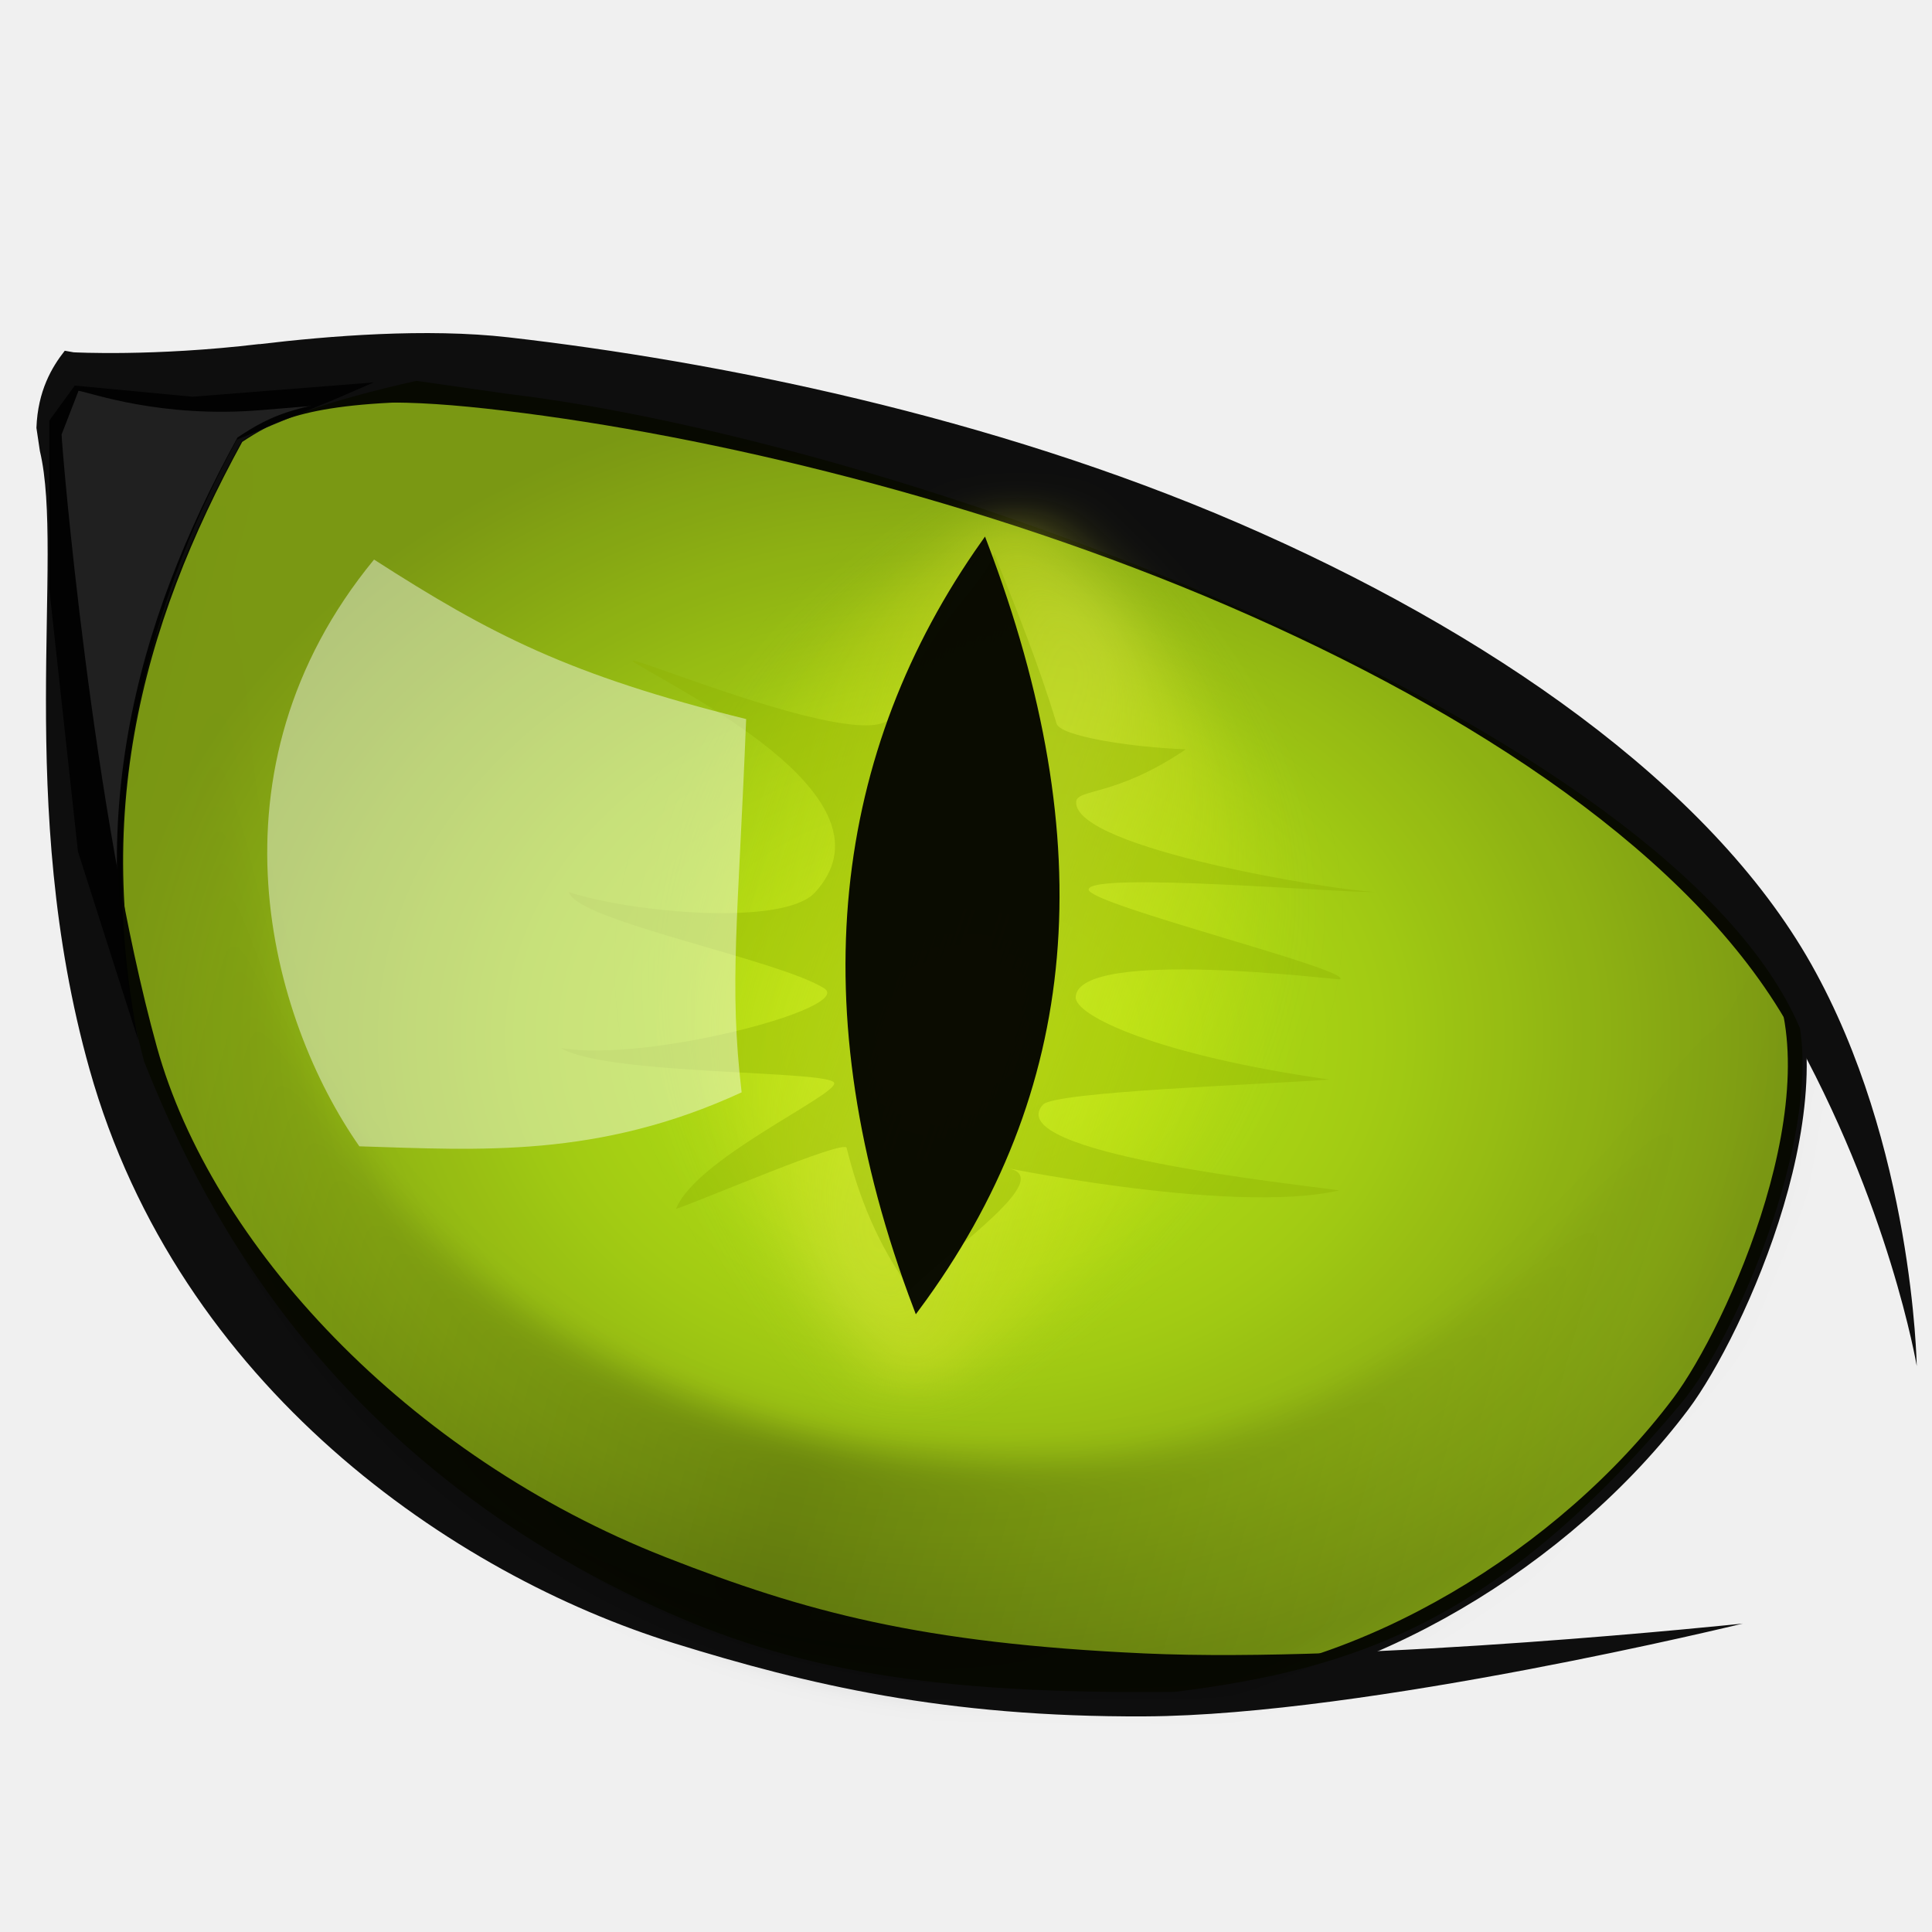
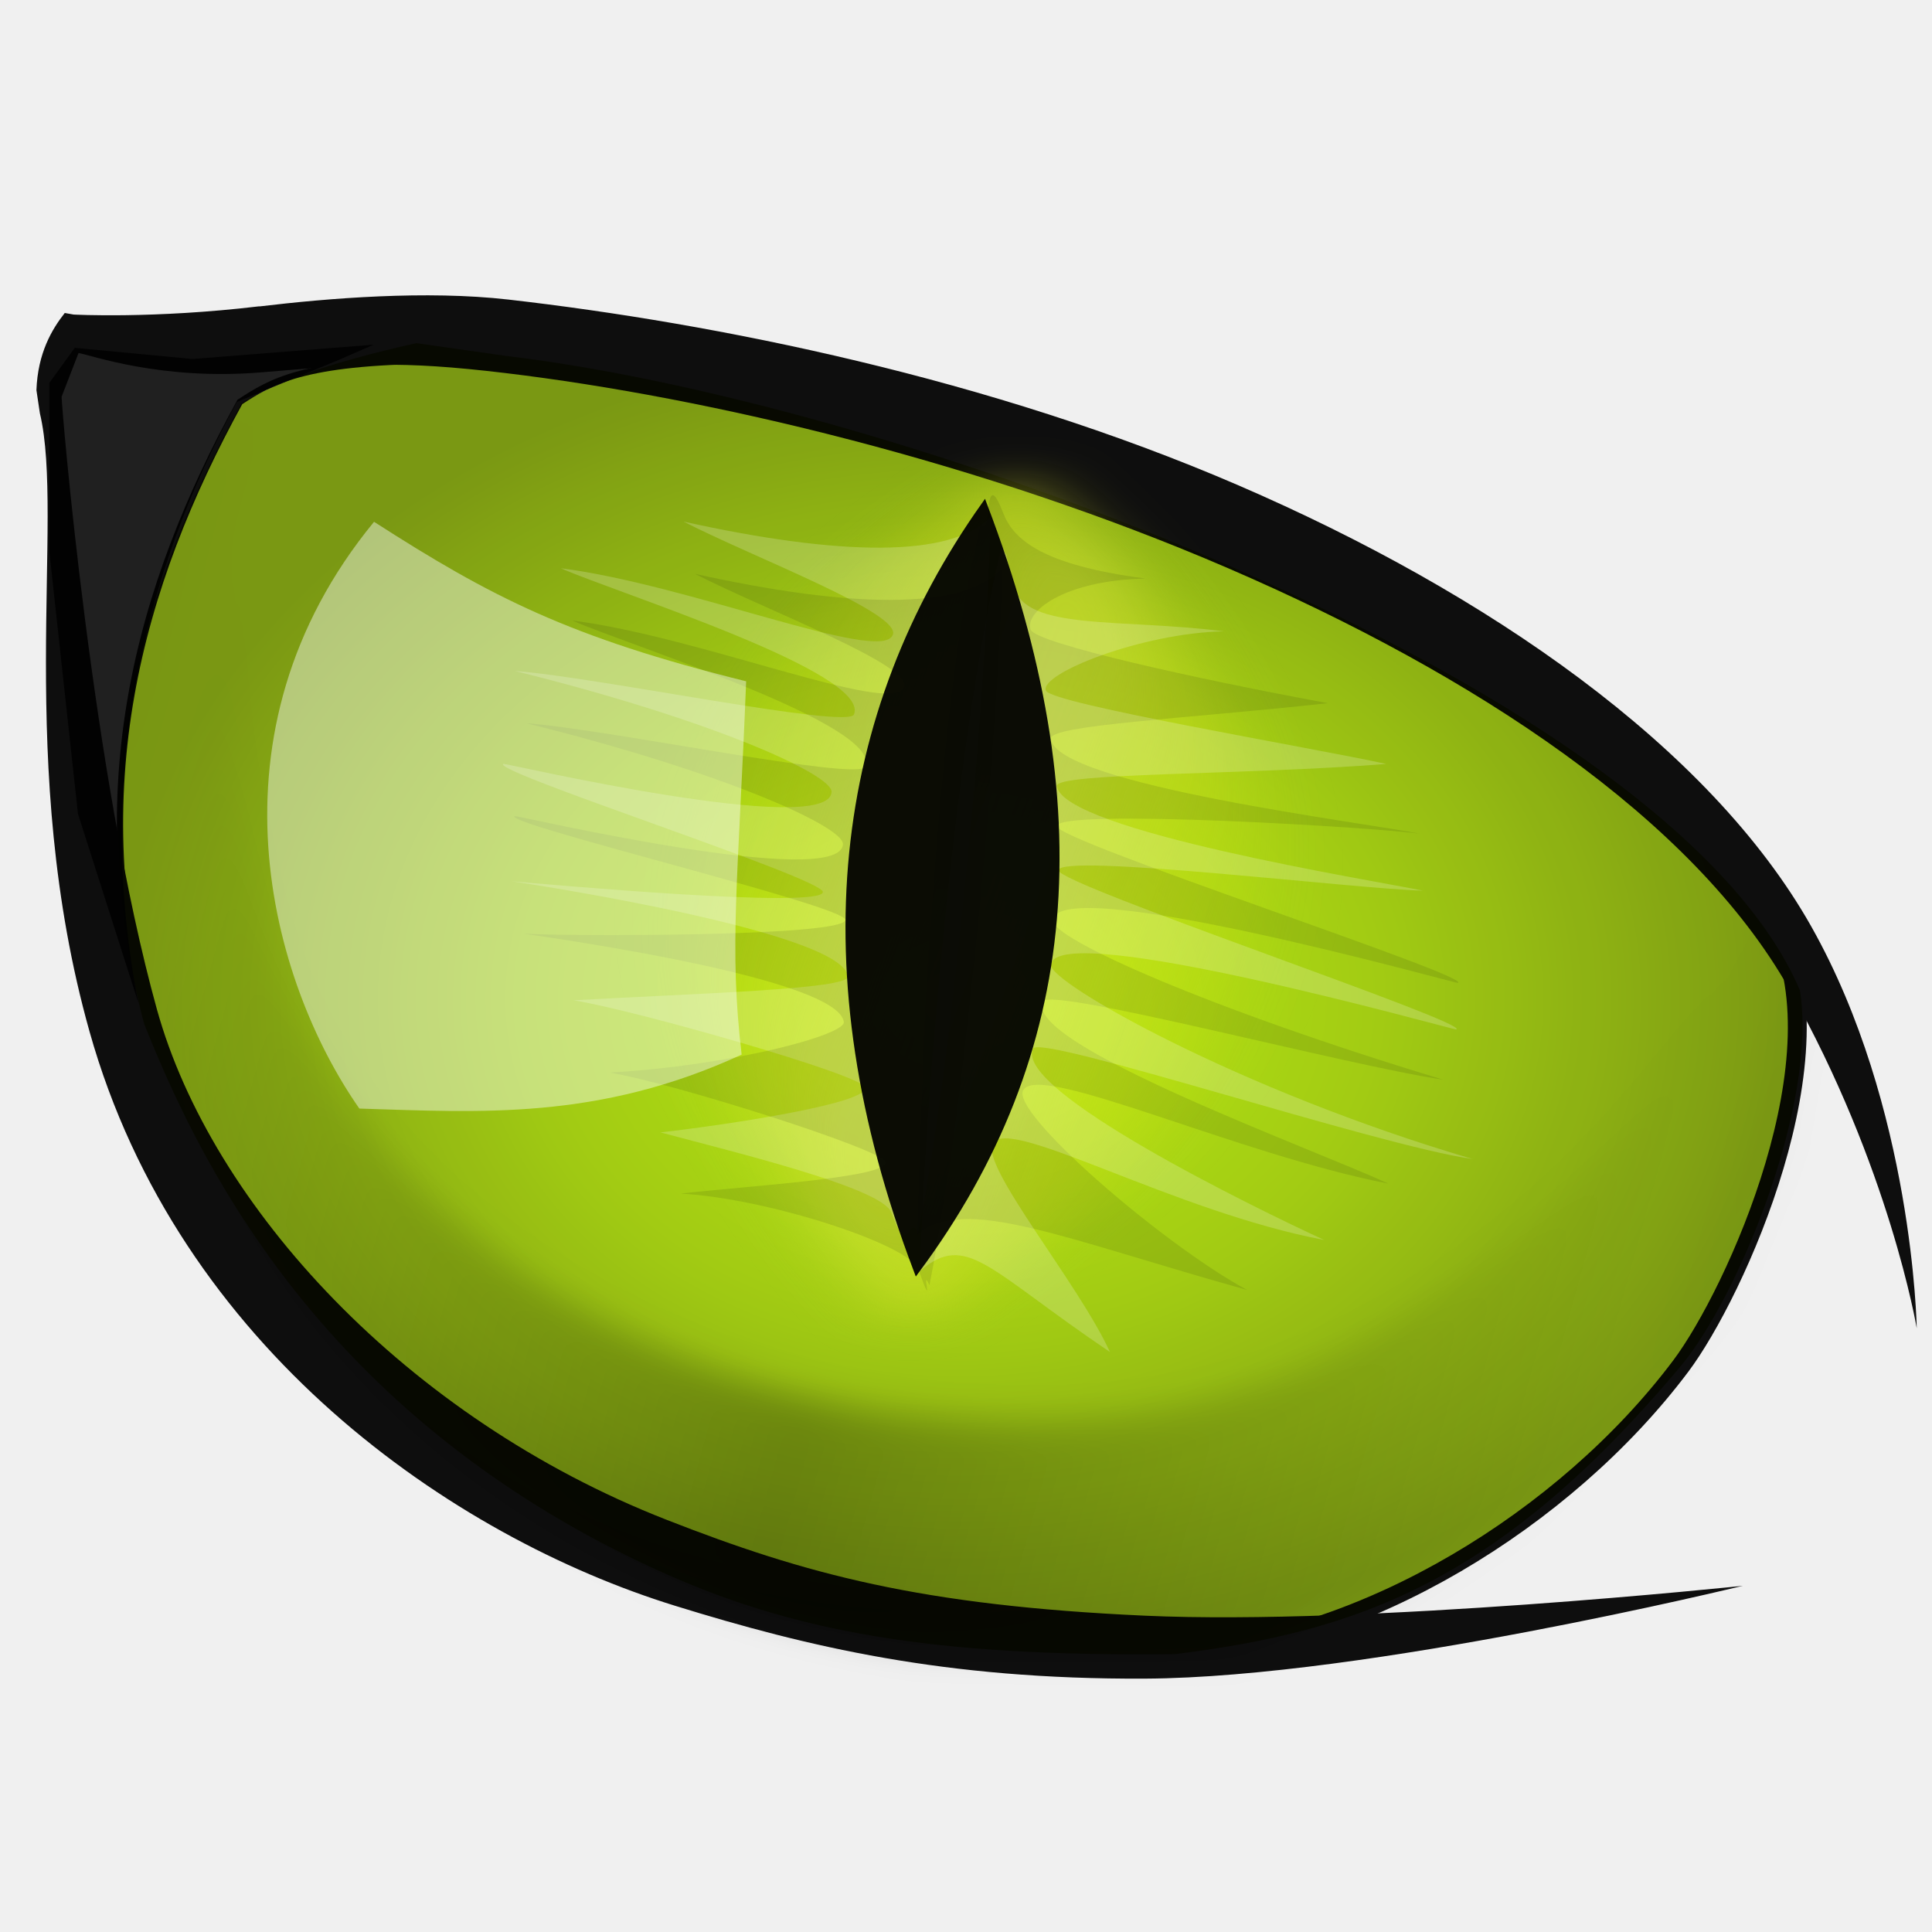
<svg xmlns="http://www.w3.org/2000/svg" xmlns:xlink="http://www.w3.org/1999/xlink" version="1.1" width="48" height="48" id="svg2" style="enable-background:new">
  <defs id="defs4">
    <linearGradient id="linearGradient5337">
      <stop id="stop5339" style="stop-color:#000000;stop-opacity:1" offset="0" />
      <stop id="stop5343" style="stop-color:#000000;stop-opacity:0" offset="1" />
    </linearGradient>
    <linearGradient id="linearGradient5329">
      <stop id="stop5331" style="stop-color:#89b300;stop-opacity:1" offset="0" />
      <stop id="stop5333" style="stop-color:#7fa600;stop-opacity:1" offset="0.43" />
      <stop id="stop5335" style="stop-color:#587300;stop-opacity:1" offset="1" />
    </linearGradient>
    <linearGradient id="linearGradient5212">
      <stop id="stop5214" style="stop-color:#b6ea00;stop-opacity:1" offset="0" />
      <stop id="stop5220" style="stop-color:#9bc800;stop-opacity:1" offset="0.5" />
      <stop id="stop5216" style="stop-color:#709000;stop-opacity:1" offset="1" />
    </linearGradient>
    <linearGradient id="linearGradient5173">
      <stop id="stop5175" style="stop-color:#e1e944;stop-opacity:1" offset="0" />
      <stop id="stop5177" style="stop-color:#eeee00;stop-opacity:0" offset="1" />
    </linearGradient>
    <filter color-interpolation-filters="sRGB" id="filter5181">
      <feBlend in2="BackgroundImage" mode="multiply" id="feBlend5183" />
    </filter>
-     <radialGradient cx="340.475" cy="396.345" r="133.725" fx="340.475" fy="396.345" id="radialGradient5218" xlink:href="#linearGradient5212" gradientUnits="userSpaceOnUse" gradientTransform="matrix(0.1564377,0,0,0.1218068,-29.39942,981.8356)" />
+     <radialGradient cx="340.475" cy="396.345" r="133.725" fx="340.475" fy="396.345" id="radialGradient5218" xlink:href="#linearGradient5212" gradientUnits="userSpaceOnUse" gradientTransform="matrix(0.1564377,0,0,0.1218068,-29.39942,980.8981)" />
    <linearGradient x1="343.05" y1="393.014" x2="364.097" y2="396.178" id="linearGradient5249" xlink:href="#linearGradient5173" gradientUnits="userSpaceOnUse" spreadMethod="reflect" />
    <filter color-interpolation-filters="sRGB" id="filter5181-0">
      <feBlend in2="BackgroundImage" mode="multiply" id="feBlend5183-7" />
    </filter>
    <filter color-interpolation-filters="sRGB" id="filter5368">
      <feGaussianBlur id="feGaussianBlur5370" stdDeviation="2.65" />
    </filter>
    <linearGradient x1="327.361" y1="419.502" x2="447.931" y2="452.837" id="linearGradient5390" xlink:href="#linearGradient5337" gradientUnits="userSpaceOnUse" gradientTransform="translate(-180,491.4286)" spreadMethod="reflect" />
    <filter x="-0.157" y="-0.044" width="1.315" height="1.089" color-interpolation-filters="sRGB" id="filter5396">
      <feGaussianBlur id="feGaussianBlur5398" stdDeviation="2.335" />
    </filter>
    <linearGradient x1="343.05" y1="393.014" x2="364.097" y2="396.178" id="linearGradient5249-6" xlink:href="#linearGradient5173-0" gradientUnits="userSpaceOnUse" spreadMethod="reflect" />
    <linearGradient id="linearGradient5173-0">
      <stop id="stop5175-6" style="stop-color:#e1e944;stop-opacity:1" offset="0" />
      <stop id="stop5177-9" style="stop-color:#eeee00;stop-opacity:0" offset="1" />
    </linearGradient>
  </defs>
  <g transform="translate(0,-1004.362)" id="layer4" style="opacity:0.92;display:inline">
-     <path d="m 10.344,1013.824 c -2.242,0.5 -3.577,1.001 -4.346,1.501 -2.522,4.599 -3.96,9.578 -2.419,15.407 1.244,3.103 4.175,9.633 12.682,13.545 3.408,1.567 6.864,2.186 12.93,2.119 4.475,-0.561 8.023,-1.736 12.567,-7.157 1.422,-1.697 3.405,-6.504 2.962,-9.332 -3.165,-7.456 -21.941,-14.542 -32.124,-15.762 z" id="path5142-0" style="fill:url(#radialGradient5218);fill-opacity:1;stroke:none" />
-     <path d="m 29.906,888.448 -9.596,-30.052 -4.546,-41.669 0,-26.769 4.041,-5.556 18.688,1.768 28.789,-2.273 -5.808,2.525 -15.91,6.566 C 30.254,820.988 23.007,853.298 29.906,888.448 z" transform="matrix(0.1564377,0,0,0.1564377,-1.240625,891.2319)" id="path5185" style="opacity:0.94;fill:#000000;stroke:none;display:inline;filter:url(#filter5181)" />
+     <path d="m 10.344,1012.887 c -2.242,0.5 -3.577,1.001 -4.346,1.501 -2.522,4.599 -3.96,9.578 -2.419,15.407 1.244,3.103 4.175,9.633 12.682,13.545 3.408,1.567 6.864,2.186 12.93,2.119 4.475,-0.561 8.023,-1.736 12.567,-7.157 1.422,-1.697 3.405,-6.504 2.962,-9.332 -3.165,-7.456 -21.941,-14.542 -32.124,-15.762 z" id="path5142-0" style="fill:url(#radialGradient5218);fill-opacity:1;stroke:none" />
+     <path d="m 29.906,888.448 -9.596,-30.052 -4.546,-41.669 0,-26.769 4.041,-5.556 18.688,1.768 28.789,-2.273 -5.808,2.525 -15.91,6.566 C 30.254,820.988 23.007,853.298 29.906,888.448 z" transform="matrix(0.1564377,0,0,0.1564377,-1.240625,890.2944)" id="path5185" style="opacity:0.94;fill:#000000;stroke:none;display:inline;filter:url(#filter5181)" />
  </g>
  <g transform="translate(0,-1004.362)" id="layer3" style="opacity:0.94;display:inline;filter:url(#filter5181)">
-     <path d="m 6.444,1012.91 c -2.634,0.314 -4.615,0.205 -4.615,0.205 l -0.22,-0.039 c -0.321,0.407 -0.67,0.996 -0.704,1.917 l 0.086,0.575 c 0.62,2.59 -0.629,8.738 1.234,15.363 2.215,7.878 9.026,12.554 14.534,14.26 3.3,1.022 6.706,1.838 11.689,1.814 5.53,-0.027 14.851,-2.306 14.851,-2.306 0,0 -9.366,0.991 -14.86,0.742 -5.565,-0.253 -8.435,-1.034 -11.888,-2.386 -6.457,-2.527 -11.296,-7.794 -12.652,-12.676 -1.604,-5.774 -2.374,-15.022 -2.368,-15.223 l 0.42,-1.085 c 0.302,0.046 2.045,0.688 4.542,0.48 2.446,-0.204 3.39,-0.303 6.067,0.018 5.055,0.606 11.842,2.211 17.956,4.85 6.114,2.639 11.546,6.216 13.938,10.452 2.496,4.422 3.167,8.43 3.167,8.43 0,0 -0.086,-5.493 -2.624,-9.989 -2.515,-4.456 -8.053,-8.288 -14.231,-10.955 -6.178,-2.667 -13.001,-4.027 -18.132,-4.614 -2.046,-0.234 -4.472,-0.035 -6.189,0.17 z" id="path3838" style="font-size:medium;font-style:normal;font-variant:normal;font-weight:normal;font-stretch:normal;text-indent:0;text-align:start;text-decoration:none;line-height:normal;letter-spacing:normal;word-spacing:normal;text-transform:none;direction:ltr;block-progression:tb;writing-mode:lr-tb;text-anchor:start;baseline-shift:baseline;color:#000000;fill:#000000;fill-opacity:1;stroke:none;stroke-width:4;marker:none;visibility:visible;display:inline;overflow:visible;enable-background:accumulate;font-family:Sans;-inkscape-font-specification:Sans" />
-     <path d="m 29.386,1046.378 c 4.488,-0.285 9.498,-3.312 12.372,-7.138 1.354,-1.802 4.083,-7.81 2.321,-10.997" id="path5140" style="fill:none;stroke:#000000;stroke-width:0.469;stroke-linecap:butt;stroke-linejoin:miter;stroke-miterlimit:4;stroke-opacity:1;stroke-dasharray:none" />
-     <path d="m 10.818,1014.259 c -3.309,0.026 -4.09,0.527 -4.859,1.027 -2.522,4.599 -3.92,9.618 -2.252,15.684" id="path5142" style="fill:none;stroke:#000000;stroke-width:0.156px;stroke-linecap:butt;stroke-linejoin:miter;stroke-opacity:1" />
+     <path d="m 6.444,1011.972 c -2.634,0.314 -4.615,0.205 -4.615,0.205 l -0.22,-0.039 c -0.321,0.407 -0.67,0.996 -0.704,1.917 l 0.086,0.575 c 0.62,2.59 -0.629,8.738 1.234,15.363 2.215,7.878 9.026,12.554 14.534,14.26 3.3,1.022 6.706,1.838 11.689,1.814 5.53,-0.027 14.851,-2.306 14.851,-2.306 0,0 -9.366,0.991 -14.86,0.742 -5.565,-0.253 -8.435,-1.034 -11.888,-2.386 -6.457,-2.527 -11.296,-7.794 -12.652,-12.676 -1.604,-5.774 -2.374,-15.022 -2.368,-15.223 l 0.42,-1.085 c 0.302,0.046 2.045,0.688 4.542,0.48 2.446,-0.204 3.39,-0.303 6.067,0.018 5.055,0.606 11.842,2.211 17.956,4.85 6.114,2.639 11.546,6.216 13.938,10.452 2.496,4.422 3.167,8.43 3.167,8.43 0,0 -0.086,-5.493 -2.624,-9.989 -2.515,-4.456 -8.053,-8.288 -14.231,-10.955 -6.178,-2.667 -13.001,-4.027 -18.132,-4.614 -2.046,-0.234 -4.472,-0.035 -6.189,0.17 z" id="path3838" style="font-size:medium;font-style:normal;font-variant:normal;font-weight:normal;font-stretch:normal;text-indent:0;text-align:start;text-decoration:none;line-height:normal;letter-spacing:normal;word-spacing:normal;text-transform:none;direction:ltr;block-progression:tb;writing-mode:lr-tb;text-anchor:start;baseline-shift:baseline;color:#000000;fill:#000000;fill-opacity:1;stroke:none;stroke-width:4;marker:none;visibility:visible;display:inline;overflow:visible;enable-background:accumulate;font-family:Sans;-inkscape-font-specification:Sans" />
+     <path d="m 29.386,1045.44 c 4.488,-0.285 9.498,-3.312 12.372,-7.138 1.354,-1.802 4.083,-7.81 2.321,-10.997" id="path5140" style="fill:none;stroke:#000000;stroke-width:0.469;stroke-linecap:butt;stroke-linejoin:miter;stroke-miterlimit:4;stroke-opacity:1;stroke-dasharray:none" />
+     <path d="m 10.818,1013.322 c -3.309,0.026 -4.09,0.527 -4.859,1.027 -2.522,4.599 -3.92,9.618 -2.252,15.684" id="path5142" style="fill:none;stroke:#000000;stroke-width:0.156px;stroke-linecap:butt;stroke-linejoin:miter;stroke-opacity:1" />
  </g>
  <g transform="translate(0,-1004.362)" id="layer5" style="display:inline">
-     <path d="m 339.299,453.095 c 32.734,-45.539 24.56,-88.546 7.212,-126.491 -28.092,36.052 -23.882,82.842 -7.212,126.491 z" transform="matrix(0.3996977,0,0,0.176573,-113.1294,959.1947)" id="path5144-3" style="opacity:0.512;fill:url(#linearGradient5249);fill-opacity:1;stroke:none;display:inline;filter:url(#filter5396)" />
+     <path d="m 339.299,453.095 c 32.734,-45.539 24.56,-88.546 7.212,-126.491 -28.092,36.052 -23.882,82.842 -7.212,126.491 z" transform="matrix(0.3996977,0,0,0.1700556,-113.1294,960.3859)" id="path5144-3" style="opacity:0.512;fill:url(#linearGradient5249);fill-opacity:1;stroke:none;display:inline;filter:url(#filter5396)" />
  </g>
-   <g id="layer10">
-     <path d="m 339.299,453.095 c 3.59,-7.132 12.475,-19.125 8.502,-20.806 -2.815,-1.191 18.927,8.185 28.457,3.75 -3.837,-1.108 -29.372,-6.42 -25.531,-14.746 1.025,-2.222 18.689,-3.415 24.681,-4.295 -14.829,-4.188 -21.961,-10.996 -21.87,-14.186 0.243,-8.575 22.681,-2.863 22.796,-3.039 1.065,-1.633 -21.674,-12.874 -21.68,-15.42 -0.007,-3.16 22.193,0.678 24.651,0.396 -3.075,-0.13 -25.874,-7.41 -25.727,-15.432 0.043,-2.353 3.386,-0.85 9.456,-9.068 -4.703,-0.342 -10.816,-2.229 -11.144,-4.411 -1.533,-10.173 -3.524,-19.935 -5.379,-29.233 -0.961,5.819 -5.601,12.172 -8.794,27.768 -1.585,7.742 -25.347,-12.778 -22.063,-8.839 5.122,6.143 22.671,23.597 15.393,39.342 -2.667,5.769 -15.592,3.529 -21.198,-0.08 0.62,4.879 18.09,11.586 22,16.516 2.687,3.388 -15.373,12.829 -22.691,10.26 3.852,4.768 23.397,3.771 23.562,6.031 0.158,2.169 -11.948,13.018 -13.639,21.621 2.366,-1.573 14.519,-12.024 14.71,-10.482 1.056,8.523 2.718,16.801 5.509,24.354 z" transform="matrix(0.2881749,0,0,0.1445892,-75.15549,-33.47201)" id="path5144-3-3" style="opacity:0.381;fill:#8eb000;fill-opacity:1;stroke:none;display:inline;enable-background:new" />
+   <g id="layer10" style="display:inline">
+     <path d="m 22.794,30.675 c 1.156,-1.002 3.658,0.112 8.193,1.375 -2.105,-1.135 -5.928,-4.446 -5.56,-4.972 0.411,-0.686 5.324,1.601 9.061,2.328 -1.717,-0.811 -9.073,-3.463 -8.577,-4.523 0.177,-0.379 7.595,1.601 9.944,1.941 -5.815,-1.757 -9.732,-3.507 -9.697,-3.958 0.095,-1.214 10.015,1.571 10.06,1.554 0.418,-0.152 -9.958,-3.526 -9.96,-3.893 -0.003,-0.455 8.061,0.038 9.025,0.189 -1.206,-0.258 -9.022,-1.212 -9.177,-2.358 -0.047,-0.346 3.335,-0.498 6.885,-0.888 -3.17,-0.581 -7.255,-1.485 -7.383,-1.825 -0.163,-0.428 0.795,-1.228 2.853,-1.271 -2.579,-0.337 -3.285,-0.974 -3.539,-1.633 -0.505,-1.312 -0.277,0.794 -0.551,0.236 -1.21,5.152 -1.515,14.342 -1.578,17.699 z" id="path5144-3-3" style="opacity:0.1;fill:#000000;fill-opacity:1;stroke:none;display:inline;enable-background:new" />
+     <path d="m 24.611,12.838 c -0.97,1.038 -3.788,0.971 -7.631,0.12 1.788,0.915 5.5,2.305 5.193,2.832 -0.342,0.682 -5.075,-1.27 -8.24,-1.672 1.458,0.638 7.696,2.589 7.284,3.632 -0.147,0.373 -6.432,-0.936 -8.421,-1.079 4.929,1.221 7.89,2.576 7.864,3.006 -0.071,1.158 -8.115,-0.719 -8.153,-0.7 -0.352,0.176 7.932,2.837 7.937,3.184 0.006,0.431 -6.914,-0.196 -7.73,-0.266 1.021,0.153 8.215,1.289 8.354,2.363 0.042,0.324 -3.814,0.424 -6.816,0.594 1.562,0.253 7.129,1.846 7.24,2.158 0.141,0.393 -3.344,0.925 -5.084,1.124 1.906,0.509 5.517,1.384 5.736,1.989 0.437,1.205 0.429,-0.001 0.664,0.506 0.984,-4.977 1.772,-14.604 1.8,-17.792 z" id="path5144-3-3-3" style="opacity:0.2;fill:#ffffff;fill-opacity:1;stroke:none;display:inline;enable-background:new" />
+     <path d="m 24.894,14.136 c -0.97,1.038 -3.788,0.971 -7.631,0.12 1.788,0.915 5.5,2.305 5.193,2.832 -0.342,0.682 -5.075,-1.27 -8.24,-1.672 1.458,0.638 7.696,2.589 7.284,3.632 -0.147,0.373 -6.432,-0.936 -8.421,-1.079 4.929,1.221 7.89,2.576 7.864,3.006 -0.071,1.158 -8.115,-0.719 -8.153,-0.7 -0.352,0.176 8.209,2.229 8.213,2.577 0.006,0.431 -7.19,0.411 -8.006,0.342 1.021,0.153 7.828,1.123 7.968,2.197 0.042,0.324 -2.82,1.087 -5.822,1.257 1.562,0.253 6.742,1.901 6.853,2.213 0.141,0.393 -3.344,0.594 -5.084,0.793 2.183,0.122 5.683,1.274 5.902,1.879 0.437,1.205 0.042,-0.112 0.278,0.396 0.984,-4.977 1.772,-14.604 1.8,-17.792 z" id="path5144-3-3-3-3" style="opacity:0.1;fill:#000000;fill-opacity:1;stroke:none;display:inline;enable-background:new" />
+     <path d="m 22.864,31.57 c 1.156,-0.973 1.669,-0.035 4.712,2.02 -0.779,-1.71 -3.268,-4.68 -2.9,-5.191 0.411,-0.667 4.487,1.702 8.224,2.408 -1.717,-0.788 -7.729,-3.726 -7.233,-4.755 0.177,-0.368 8.571,2.414 10.921,2.744 -5.815,-1.707 -10.514,-4.384 -10.478,-4.822 0.095,-1.179 10.023,1.619 10.068,1.603 0.418,-0.147 -9.877,-3.597 -9.879,-3.953 -0.003,-0.442 7.428,0.468 9.054,0.504 -1.206,-0.251 -8.941,-1.486 -9.096,-2.598 -0.047,-0.336 4.58,-0.267 8.185,-0.55 -1.844,-0.404 -8.328,-1.493 -8.457,-1.822 -0.163,-0.416 2.366,-1.431 4.424,-1.473 -2.579,-0.327 -4.93,-0.004 -5.223,-1.113 -0.35,-1.326 -0.029,-0.453 -0.303,-0.994 -1.21,5.004 -1.957,14.732 -2.02,17.992 z" id="path5144-3-3-5" style="opacity:0.2;fill:#ffffff;fill-opacity:1;stroke:none;display:inline;enable-background:new" />
  </g>
  <g transform="translate(0,-1004.362)" id="layer6" style="display:inline">
-     <path d="m 153.519,930.86 c 25.528,-34.407 28.917,-73.596 10.714,-121.429 -23.406,33.083 -28.865,73.655 -10.714,121.429 z" transform="matrix(0.1564377,0,0,0.1564377,-1.240625,891.2319)" id="path5144" style="opacity:0.94;fill:#000000;stroke:#000000;stroke-width:1px;stroke-linecap:butt;stroke-linejoin:miter;stroke-opacity:1;display:inline;filter:url(#filter5181-0)" />
+     <path d="m 153.519,930.86 c 25.528,-34.407 28.917,-73.596 10.714,-121.429 -23.406,33.083 -28.865,73.655 -10.714,121.429 z" transform="matrix(0.1564377,0,0,0.1564377,-1.240625,890.2944)" id="path5144" style="opacity:0.94;fill:#000000;stroke:#000000;stroke-width:1px;stroke-linecap:butt;stroke-linejoin:miter;stroke-opacity:1;display:inline;filter:url(#filter5181-0)" />
  </g>
  <g transform="translate(0,-1004.362)" id="layer7" style="display:inline">
-     <path d="m 47.284,793.752 c 0,0 -4.722,39.987 -1.515,59.599 3.094,18.922 3.863,31.987 19.698,54.043 14.142,19.698 47.184,42.234 86.873,46.467 37.881,4.041 67.131,-3.686 96.47,-28.284 25.814,-21.643 37.881,-51.013 37.881,-51.013 0,0 11.617,4.546 9.091,14.647 -2.525,10.102 -4.546,22.728 -4.546,22.728 l -9.596,24.244 -12.627,17.678 -20.203,17.173 -19.698,12.122 -25.759,8.586 -47.982,-1.01 c 0,0 -76.772,-6.566 -114.652,-77.277 -37.881,-70.711 6.566,-119.703 6.566,-119.703 z" transform="matrix(0.1564377,0,0,0.1564377,-1.240625,891.2319)" id="path5319" style="opacity:0.267;fill:url(#linearGradient5390);fill-opacity:1;stroke:none;filter:url(#filter5368)" />
+     <path d="m 47.284,793.752 c 0,0 -4.722,39.987 -1.515,59.599 3.094,18.922 3.863,31.987 19.698,54.043 14.142,19.698 47.184,42.234 86.873,46.467 37.881,4.041 67.131,-3.686 96.47,-28.284 25.814,-21.643 37.881,-51.013 37.881,-51.013 0,0 11.617,4.546 9.091,14.647 -2.525,10.102 -4.546,22.728 -4.546,22.728 l -9.596,24.244 -12.627,17.678 -20.203,17.173 -19.698,12.122 -25.759,8.586 -47.982,-1.01 c 0,0 -76.772,-6.566 -114.652,-77.277 -37.881,-70.711 6.566,-119.703 6.566,-119.703 z" transform="matrix(0.1564377,0,0,0.1564377,-1.240625,890.2944)" id="path5319" style="opacity:0.267;fill:url(#linearGradient5390);fill-opacity:1;stroke:none;filter:url(#filter5368)" />
  </g>
  <g transform="translate(0,-1004.362)" id="layer8" style="display:inline">
-     <path d="m 18.426,1031.502 c -0.318,-2.69 -0.086,-4.294 0.112,-9.275 -4.399,-1.091 -6.348,-2.102 -9.245,-3.963 -4.307,5.24 -2.579,11.409 -0.365,14.578 2.987,0.091 5.934,0.301 9.498,-1.341 z" id="path5372" style="opacity:0.434;fill:#fbffff;fill-opacity:1;stroke:none" />
+     <path d="m 18.426,1030.564 c -0.318,-2.69 -0.086,-4.294 0.112,-9.275 -4.399,-1.091 -6.348,-2.102 -9.245,-3.963 -4.307,5.24 -2.579,11.409 -0.365,14.578 2.987,0.091 5.934,0.301 9.498,-1.341 z" id="path5372" style="opacity:0.434;fill:#fbffff;fill-opacity:1;stroke:none" />
  </g>
</svg>
